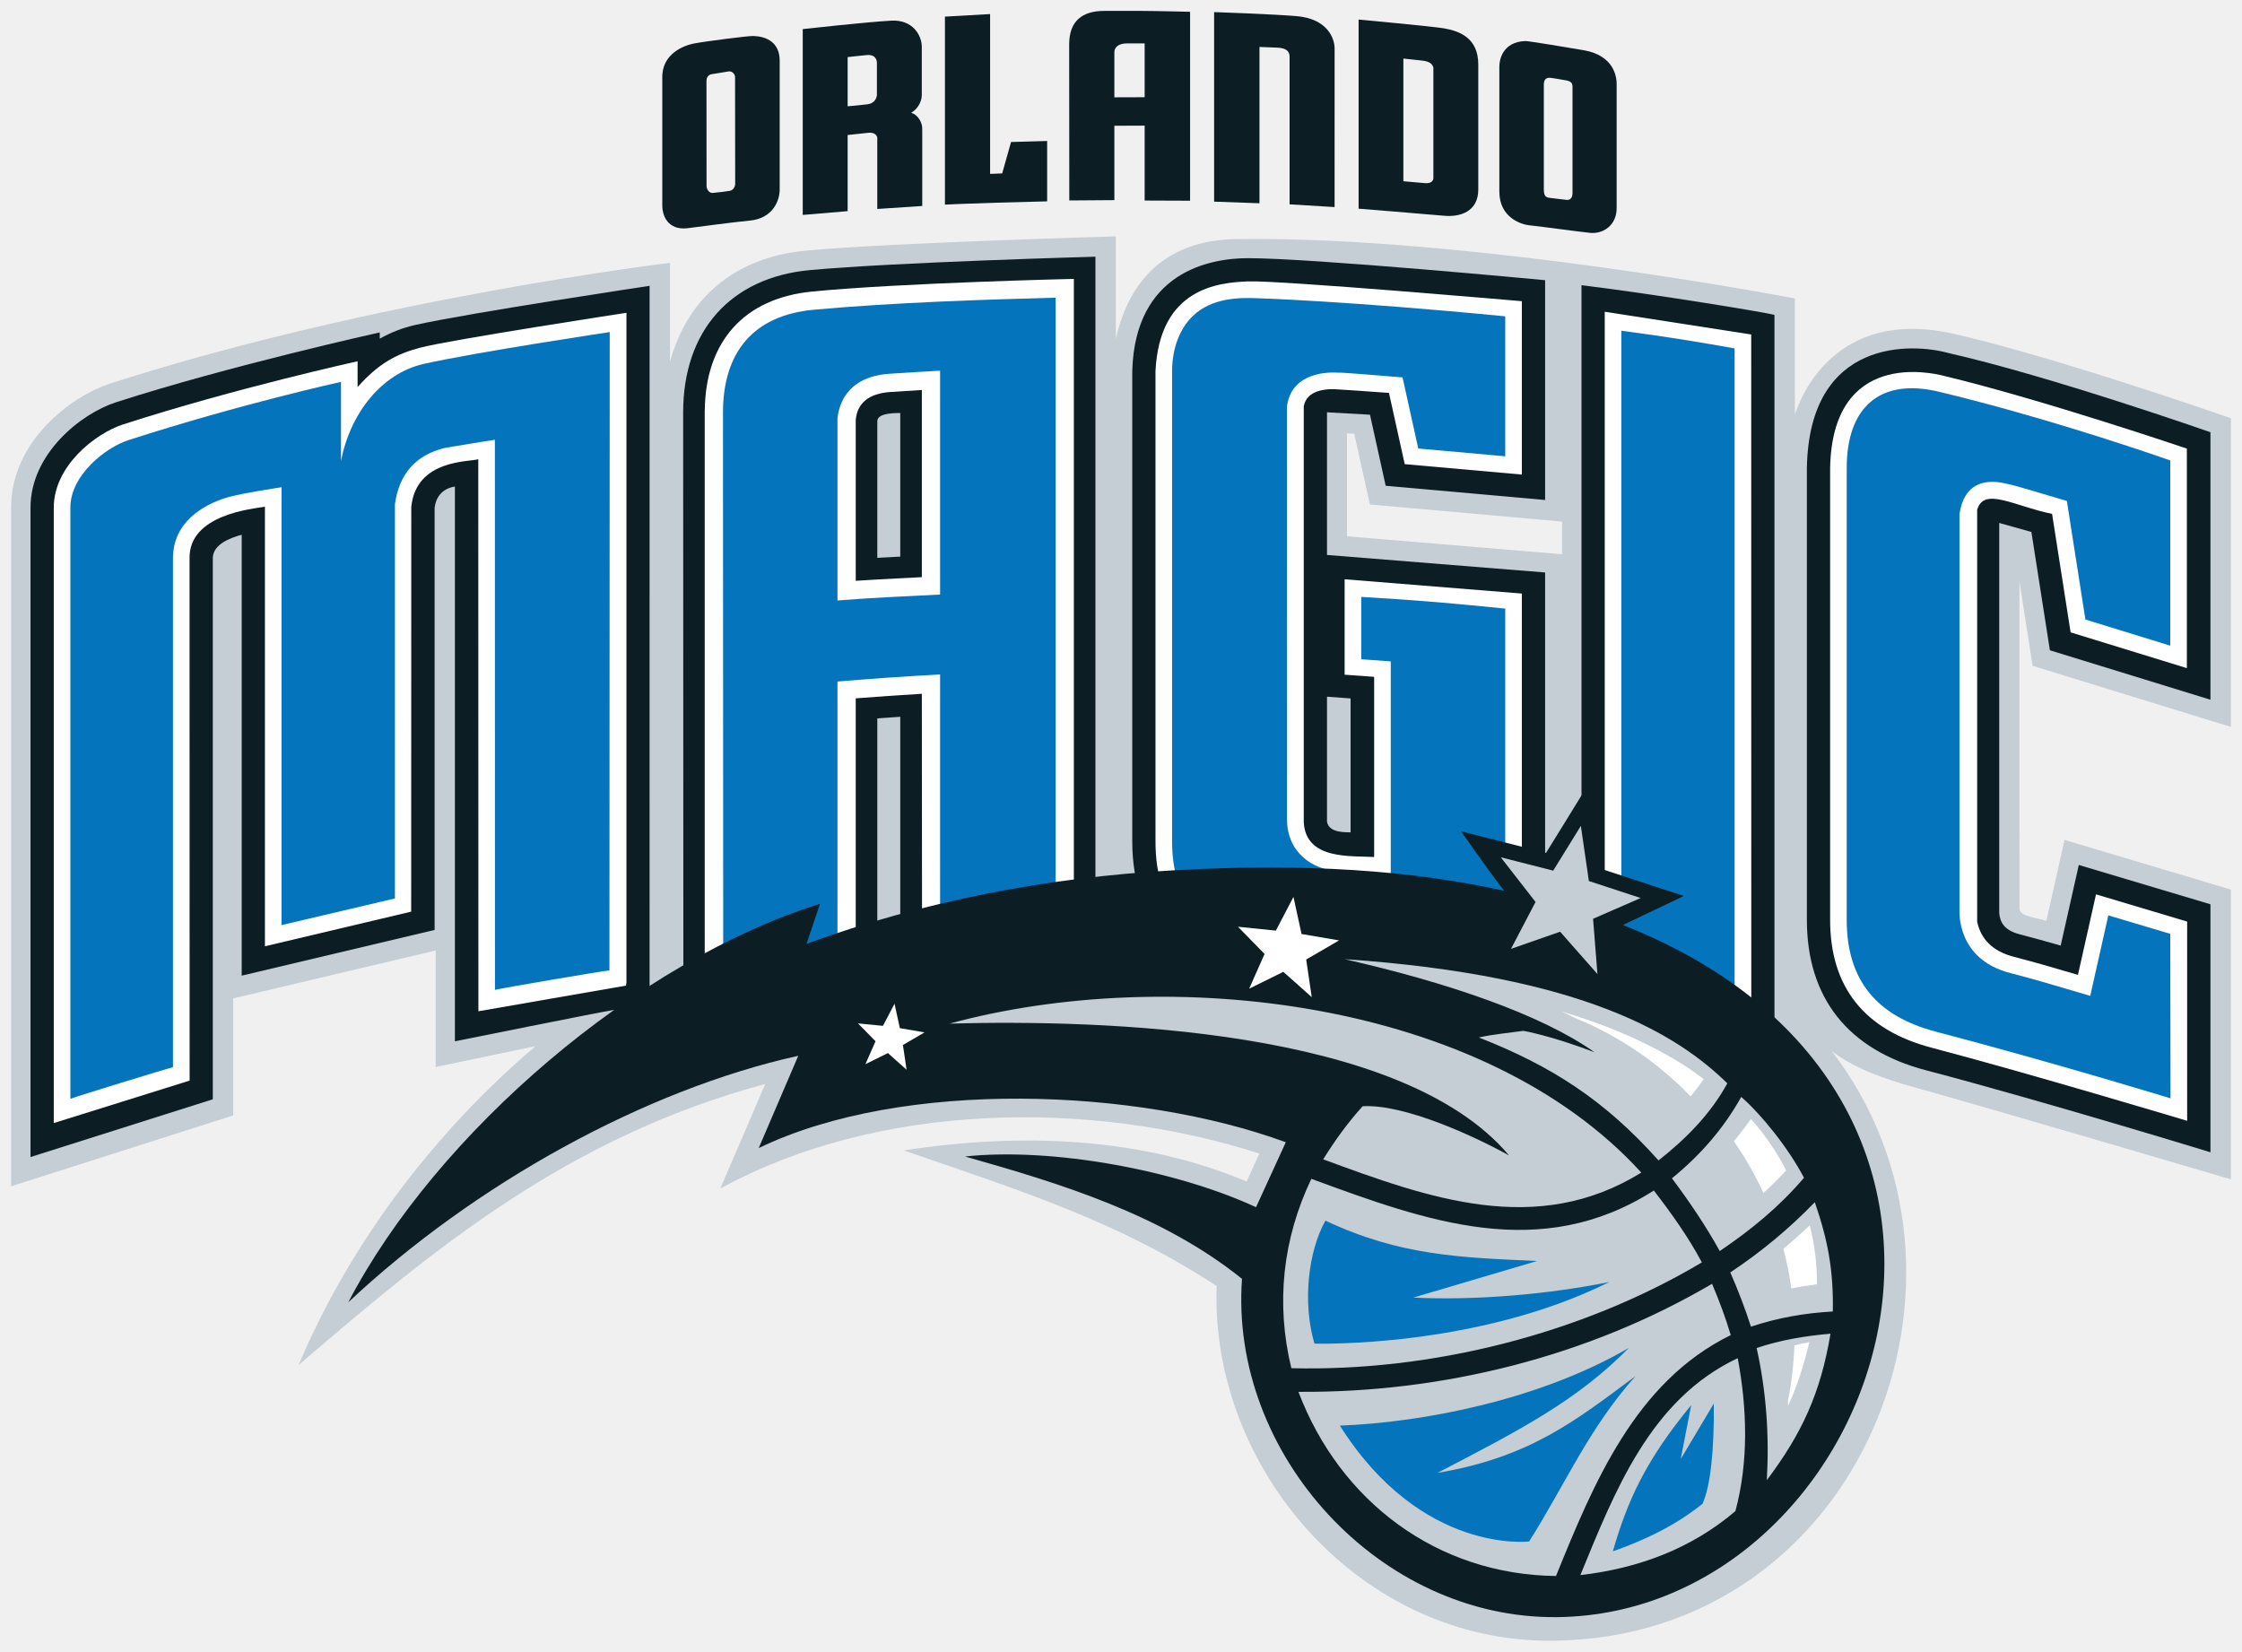
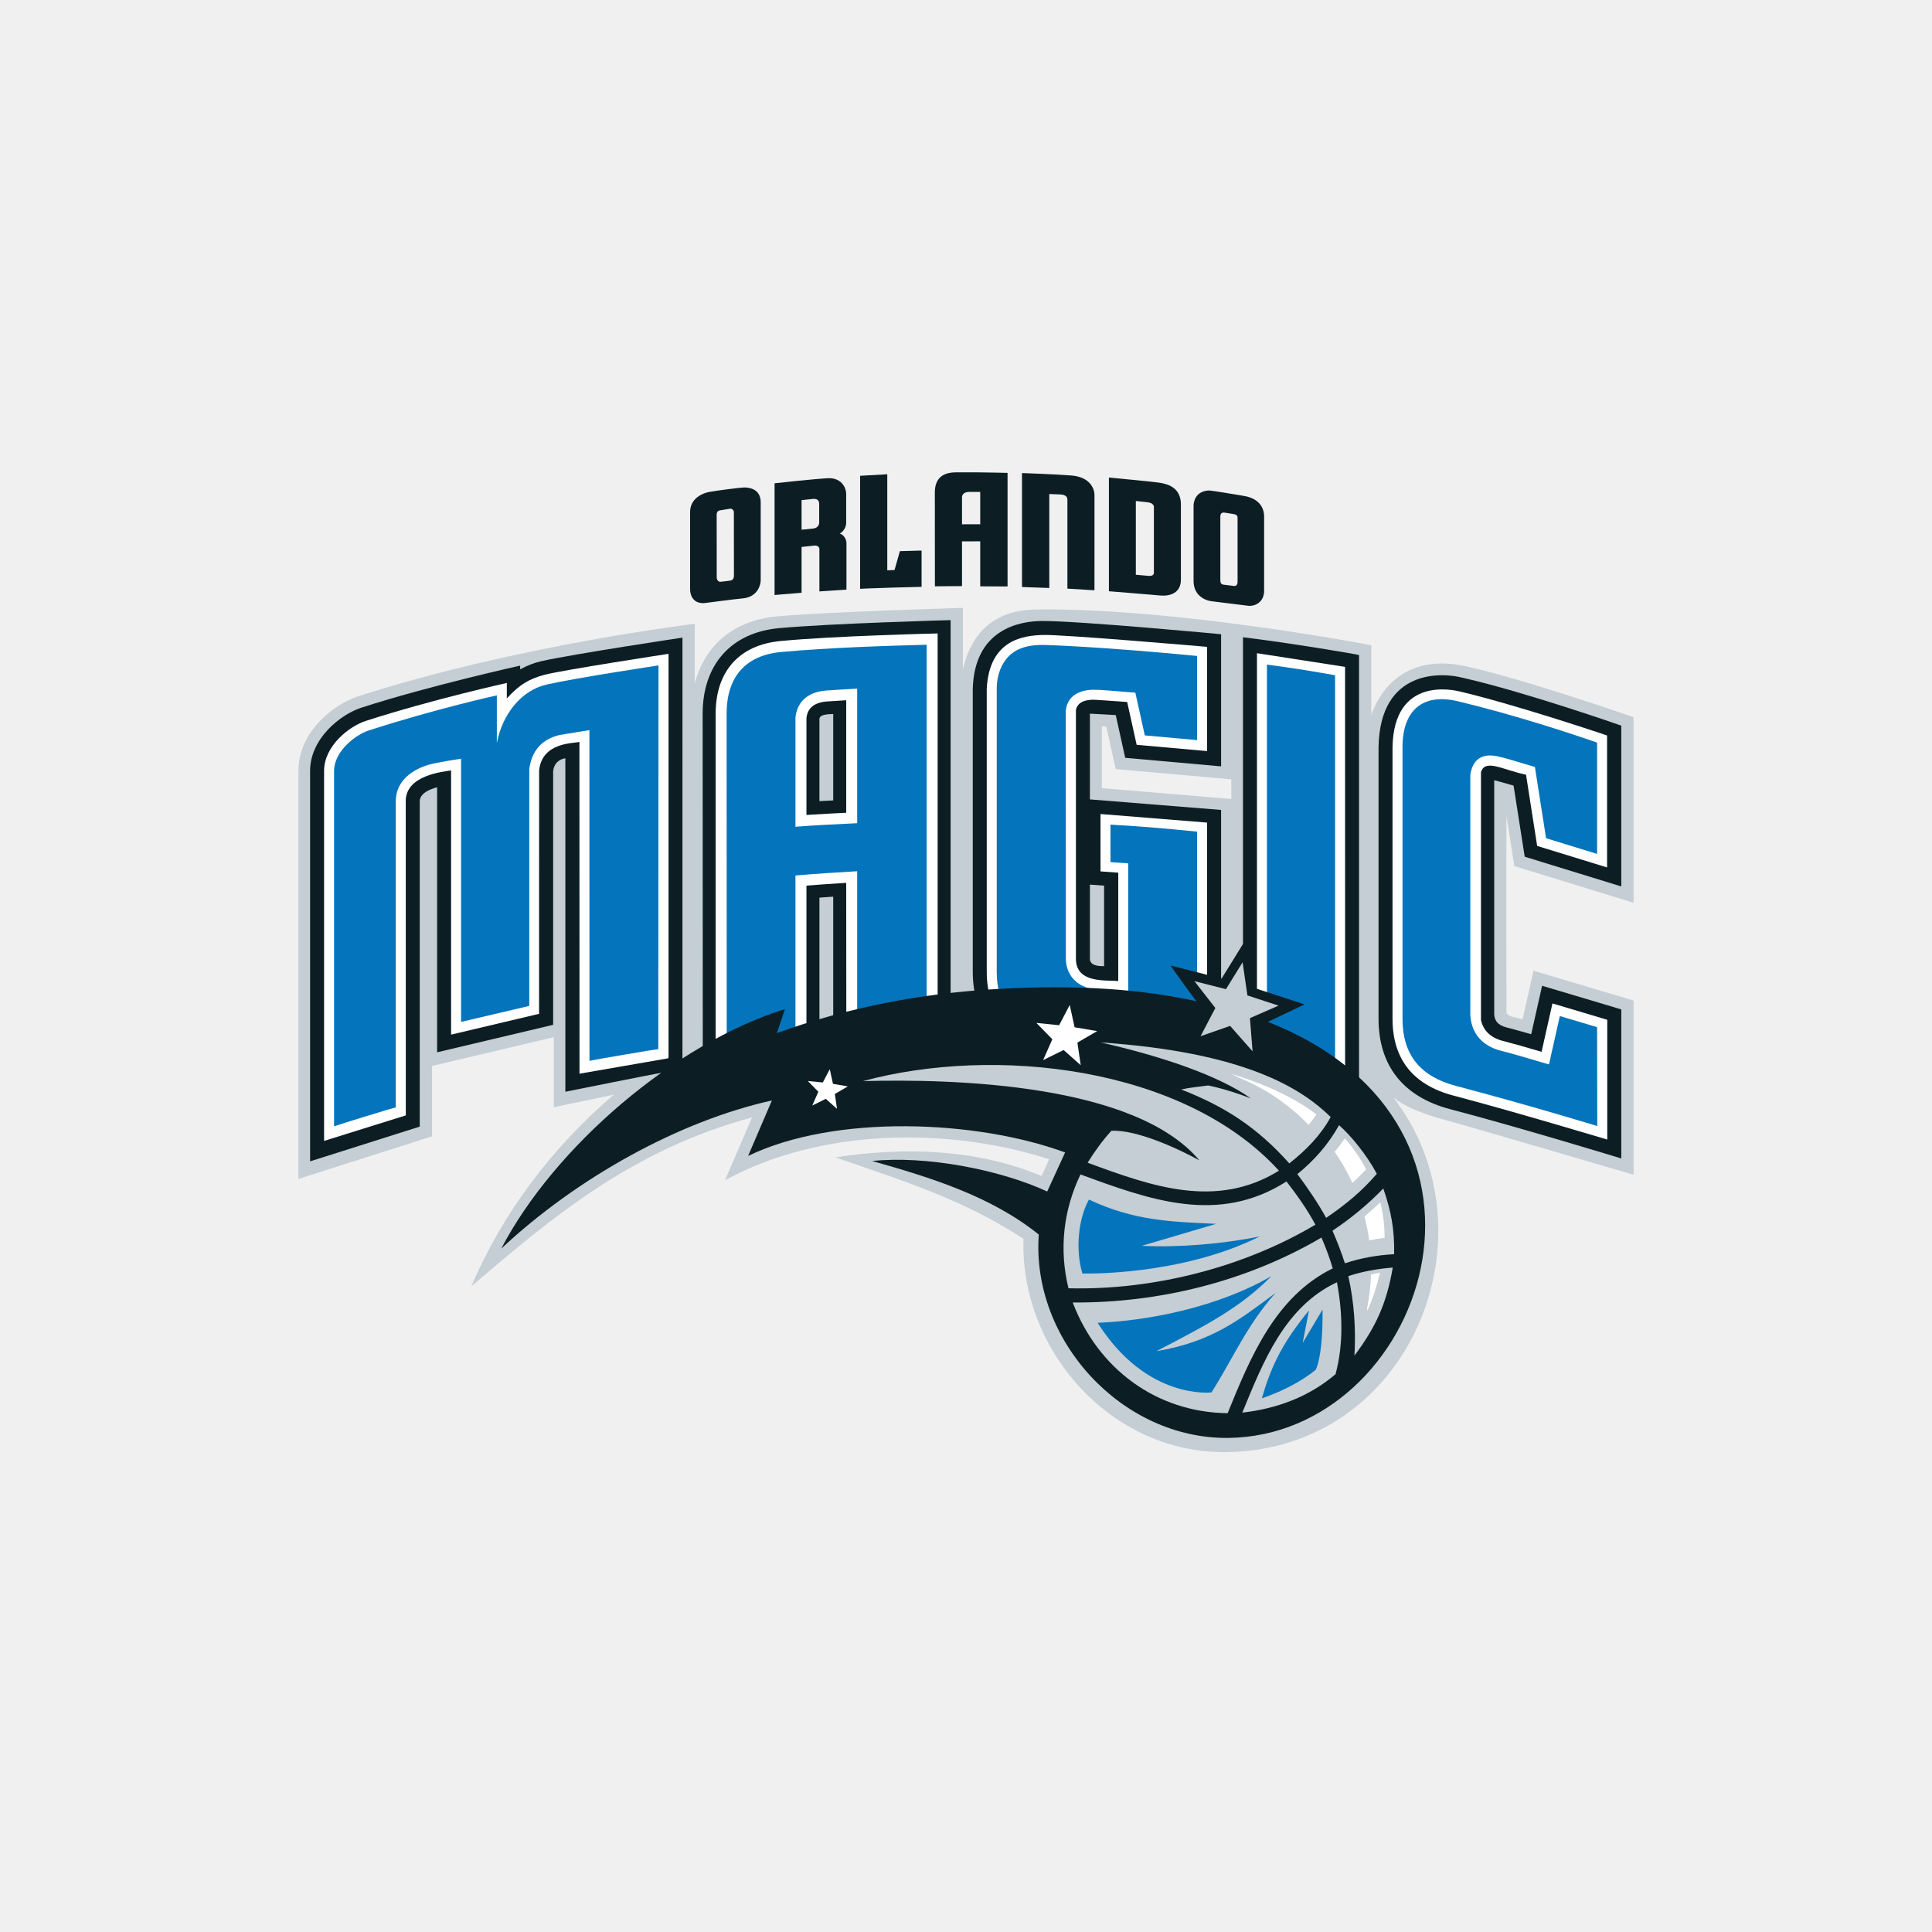
- <svg xmlns="http://www.w3.org/2000/svg" version="1.1" width="715.748" height="527.244" id="svg7669">
-   <defs id="defs7671" />
-   <g transform="translate(5.759278,-176.6881)" id="layer1">
-     <g transform="translate(134.9718,67.948)" id="g7802">
-       <g transform="matrix(7.845945,0,0,-7.845945,289.2706,247.052)" id="g5403">
-         <path d="m 0,0 0.298,-0.02 0.636,-2.877 7.82,-0.696 0,-1.329 L 0,-4.191 0,0 z m 35.968,-11.947 0,12.559 -0.018,0.006 C 35.858,0.649 28.791,3.122 24.673,4.049 19.829,5.139 18.431,1.411 18.226,0.748 l 0,4.737 c 0,0 -13.273,2.559 -22.754,2.415 C -6.164,7.875 -8.623,7.284 -9.403,3.846 l 0,4.165 c 0,0 -9.115,-0.26 -12.5,-0.57 -0.84,-0.078 -4.484,-0.394 -5.642,-4.525 l 0.002,4.018 c 0,0 -12.014,-1.44 -22.772,-4.908 -1.562,-0.504 -4.039,-2.323 -4.039,-5.056 l 0,-27.609 9.038,2.884 0,4.762 8.239,1.95 10e-4,-4.742 c 0,0 2.1,0.442 4.058,0.848 -4.161,-3.55 -7.546,-8.031 -9.639,-12.976 5.468,4.697 10.907,9.255 18.991,11.441 l -1.832,-4.258 c 6.431,3.521 15.066,3.634 21.936,1.424 l -0.519,-1.138 c -4.245,1.792 -9.095,2.011 -13.954,1.266 4.751,-1.636 8.75,-2.898 12.734,-5.521 -0.265,-7.411 5.817,-14.494 13.656,-14.428 12.605,0.096 18.408,14.869 11.368,23.993 0.721,-0.555 1.6,-0.948 2.931,-1.352 4.448,-1.248 13.314,-3.87 13.314,-3.87 l 0,11.79 -6.769,2.021 -0.74,-3.293 c -0.444,0.145 -1.082,0.172 -1.093,0.497 -0.006,0.162 -0.002,8.884 -0.003,13.312 l 0.537,-3.433 8.068,-2.485 z" id="path5405" style="fill:#c4ced4;fill-opacity:1;fill-rule:nonzero;stroke:none" />
-       </g>
-       <g transform="matrix(7.845945,0,0,-7.845945,507.781,278.5588)" id="g5407" style="fill:#0c1e24;fill-opacity:1">
-         <path d="m 0,0 0.753,-4.814 6.518,-2.007 0,10e-4 0.015,-0.004 0,10.882 c 0,0 -6.492,2.277 -10.672,3.225 C -4.818,7.68 -9.04,7.928 -9.135,2.606 l 0,-18.391 c 0,-3.169 1.673,-5.283 4.838,-6.115 4.816,-1.265 11.583,-3.338 11.583,-3.338 l 0,10.09 -5.357,1.599 -0.737,-3.28 c -0.593,0.171 -1.074,0.304 -1.675,0.461 -0.659,0.172 -0.799,0.525 -0.826,0.876 l 0,15.859 C -1.22,0.343 -0.186,0.055 0,0" id="path5409" style="fill:#0c1e24;fill-opacity:1;fill-rule:nonzero;stroke:none" />
-       </g>
-       <g transform="matrix(7.845945,0,0,-7.845945,364.1547,199.7887)" id="g5411" style="fill:#0c1e24;fill-opacity:1">
-         <path d="m 0,0 0,-29.304 1.465,-0.127 c 0.44,-0.054 3.961,-0.636 4.386,-0.725 l 2.001,-0.507 0,29.451 C 7.867,-1.167 2.956,-0.356 0,0" id="path5413" style="fill:#0c1e24;fill-opacity:1;fill-rule:nonzero;stroke:none" />
-       </g>
-       <g transform="matrix(7.845945,0,0,-7.845945,290.4404,331.6997)" id="g5415" style="fill:#0c1e24;fill-opacity:1">
-         <path d="m 0,0 0,-5.448 c -0.151,0.01 -0.878,-0.049 -0.96,0.433 l 0,5.086 L 0,0 z m 0.789,11.544 0.639,-2.892 6.487,-0.578 0,8.943 c 0,0 -9.447,0.896 -12.09,0.896 -1.581,0 -4.598,-0.578 -4.709,-4.594 l 0,-19.14 c 0,-3.311 1.915,-5.289 5.253,-5.428 0,0 6.941,-0.338 9.609,-0.73 l 1.937,-0.365 0,17.465 0,0.004 -8.875,0.713 0,5.804 1.749,-0.098 z" id="path5417" style="fill:#0c1e24;fill-opacity:1;fill-rule:nonzero;stroke:none" />
-       </g>
-       <g transform="matrix(7.845945,0,0,-7.845945,139.3448,286.8215)" id="g5419" style="fill:#0c1e24;fill-opacity:1">
-         <path d="m 0,0 0,5.571 c 0.017,0.35 0.822,0.316 0.934,0.323 l 0,-5.844 C 0.625,0.034 0.313,0.018 0,0 M -2.741,11.708 C -5.972,11.408 -7.9,9.241 -7.9,5.911 l 0.009,-24.024 1.901,0.358 c 0.427,0.061 3.98,0.416 4.425,0.442 L 0,-17.273 0,-6.531 c 0.309,0.023 0.62,0.045 0.934,0.065 l 0,-10.78 1.791,0.206 c 0.385,0.03 3.872,0.161 4.46,0.161 l 1.69,-0.093 0,29.225 c 0,0 -8.101,-0.222 -11.616,-0.545" id="path5421" style="fill:#0c1e24;fill-opacity:1;fill-rule:nonzero;stroke:none" />
-       </g>
-       <g transform="matrix(7.845945,0,0,-7.845945,66.65055,199.9826)" id="g5423" style="fill:#0c1e24;fill-opacity:1">
-         <path d="m 0,0 c 0,0 -7.36,-1.104 -9.546,-1.595 -0.504,-0.114 -0.984,-0.302 -1.433,-0.555 l -0.002,0.254 c 0,0 -6.122,-1.354 -10.731,-2.842 -1.444,-0.467 -3.478,-2.105 -3.478,-4.285 l 0,-26.424 7.417,2.35 0,22.008 c 0,0.402 0.352,0.713 1.046,0.925 0.034,0.01 0.078,0.021 0.13,0.033 l 0,-17.936 7.849,1.86 0,17.169 c 0.091,0.786 0.764,0.862 0.826,0.87 l 0,-22.569 c 0,0 6.099,1.227 6.446,1.271 l 1.475,0.129 L 0,0 z" id="path5425" style="fill:#0c1e24;fill-opacity:1;fill-rule:nonzero;stroke:none" />
-       </g>
-       <g transform="matrix(7.845945,0,0,-7.845945,528.4142,394.2419)" id="g5427">
-         <path d="m 0,0 -0.736,-3.276 c -1.183,0.35 -1.763,0.515 -2.615,0.737 -0.831,0.217 -1.329,0.695 -1.485,1.424 l 0,16.762 c 0.276,0.948 1.509,0.146 3.048,-0.167 l 0.754,-4.82 4.73,-1.456 0,8.931 c 0,0 -5.878,2 -9.932,2.972 -0.443,0.107 -4.488,1.059 -4.583,-3.756 l 0,-18.392 c 0,-2.73 1.39,-4.48 4.133,-5.2 3.962,-1.041 10.394,-2.973 10.394,-2.973 l 0,8.106 L 0,0 z" id="path5429" style="fill:#ffffff;fill-opacity:1;fill-rule:nonzero;stroke:none" />
-       </g>
-       <g transform="matrix(7.845945,0,0,-7.845945,418.3379,215.5176)" id="g5431">
-         <path d="m 0,0 -5.96,0.925 0,-27.357 c 0,0 4.818,-0.727 5.122,-0.799 L 0.003,-27.444 0,0 z" id="path5433" style="fill:#ffffff;fill-opacity:1;fill-rule:nonzero;stroke:none" />
-       </g>
-       <g transform="matrix(7.845945,0,0,-7.845945,284.92,232.9613)" id="g5435">
-         <path d="m 0,0 c 0.054,0 1.677,-0.106 2.265,-0.154 l 0.641,-2.898 4.766,-0.424 0,7.054 c 0,0 -9.872,0.857 -11.144,0.805 C -4.654,4.335 -7.067,4.132 -7.235,0.734 l 0,-19.14 c 0,-2.815 1.503,-4.365 4.347,-4.483 0,0 6.555,-0.325 9.433,-0.698 l 1.127,-0.203 0,15.47 0,0.003 -7.211,0.581 0,-3.883 c 0,0 0.965,-0.07 1.201,-0.087 l 0,-7.331 c -0.9,0.061 -2.79,-0.145 -2.864,1.424 l 0,16.922 C -1.137,-0.381 -0.896,0 0,0" id="path5437" style="fill:#ffffff;fill-opacity:1;fill-rule:nonzero;stroke:none" />
-       </g>
-       <g transform="matrix(7.845945,0,0,-7.845945,153.5648,292.9878)" id="g5439">
-         <path d="m 0,0 c -0.031,-0.001 -1.819,-0.089 -2.69,-0.148 l 0,6.55 c 0.066,0.687 0.537,1.067 1.393,1.131 0,0 0.871,0.056 1.297,0.082 L 0,0 z M -4.473,11.62 C -7.222,11.35 -8.81,9.595 -8.833,6.762 l -0.002,0 0,-23.031 0.006,10e-4 0,-10e-4 0.099,0.019 0.933,0.166 c 0.788,0.095 4.079,0.423 4.382,0.435 l 0.725,0.018 0,10.7 c 0.872,0.069 1.772,0.132 2.69,0.186 l 0.008,-10.716 0.817,0.08 c 0.281,0.028 3.907,0.166 4.547,0.166 l 0.813,-0.043 0,27.394 c 0,0 -7.058,-0.163 -10.658,-0.516" id="path5441" style="fill:#ffffff;fill-opacity:1;fill-rule:nonzero;stroke:none" />
-       </g>
-       <g transform="matrix(7.845945,0,0,-7.845945,59.26048,208.5962)" id="g5443">
-         <path d="m 0,0 -0.004,-0.001 0,0.001 c 0,0 -7.165,-1.096 -8.392,-1.42 -0.974,-0.257 -1.69,-0.643 -2.544,-1.601 l 0,1.049 c 0,0 -4.973,-1.093 -9.539,-2.568 -1.139,-0.368 -2.823,-1.698 -2.823,-3.385 l 0,-25.042 5.528,1.728 -0.003,21.248 c -0.03,1.786 2.557,2.014 3.067,2.101 l 0,-17.884 5.951,1.409 c 0,0 0.004,15.563 0.004,16.471 0.202,1.952 2.38,1.817 2.726,1.938 l 0.005,-22.462 2.912,0.506 0.002,10e-4 3.096,0.537 0,0.086 L 0,-27.285 0,0 z" id="path5445" style="fill:#ffffff;fill-opacity:1;fill-rule:nonzero;stroke:none" />
-       </g>
-       <g transform="matrix(7.845945,0,0,-7.845945,552.1121,406.845)" id="g5447">
-         <path d="m 0,0 -2.52,0.752 -0.736,-3.275 c -1.637,0.486 -2.273,0.673 -3.286,0.937 -0.965,0.251 -1.944,0.934 -2.035,2.395 l 0,16.269 c 0.191,1.257 1.025,1.482 2.03,1.208 0.009,0.018 1.075,-0.294 2.34,-0.674 L -3.452,12.788 0,11.725 0,19.261 c -1.911,0.666 -5.657,1.894 -9.414,2.796 -2.406,0.577 -3.75,-0.642 -3.75,-3.1 l 0,-18.391 c 0,-2.464 1.228,-3.917 3.629,-4.547 4.904,-1.289 9.546,-2.712 9.546,-2.712 L 0,0 z" id="path5449" style="fill:#0474bc;fill-opacity:1;fill-rule:nonzero;stroke:none" />
-       </g>
-       <g transform="matrix(7.845945,0,0,-7.845945,376.8729,418.044)" id="g5451">
-         <path d="m 0,0 c 0.286,-0.025 4.33,-0.692 4.609,-0.762 l 0,26.009 C 3.225,25.493 1.993,25.702 0,25.967 L 0,0 z" id="path5453" style="fill:#0474bc;fill-opacity:1;fill-rule:nonzero;stroke:none" />
-       </g>
-       <g transform="matrix(7.845945,0,0,-7.845945,293.8377,319.1964)" id="g5455">
-         <path d="m 0,0 c 0.238,-0.018 1.201,-0.086 1.201,-0.086 l 0,-8.688 c -0.712,0.055 -1.425,0.103 -2.132,0.149 -1.041,0.067 -2.09,0.74 -2.09,2.134 0,0.045 -0.003,16.758 -0.003,16.758 0.146,1.252 1.356,1.441 2.093,1.393 0,0.019 1.215,-0.074 2.612,-0.192 L 2.32,8.575 5.859,8.258 l 0,5.696 -0.019,0 0,10e-4 c -6.43,0.625 -10.024,0.733 -10.024,0.733 -0.754,0.034 -1.888,0.032 -2.668,-0.721 -0.495,-0.472 -0.844,-1.262 -0.844,-2.242 l 0,-19.14 c 0,-2.462 1.246,-3.706 3.7,-3.808 0.005,0.079 8.616,-0.527 9.855,-0.756 l 0,14.038 0,0.003 C 3.799,2.264 2.619,2.384 0,2.538 L 0,0 z" id="path5457" style="fill:#0474bc;fill-opacity:1;fill-rule:nonzero;stroke:none" />
-       </g>
-       <g transform="matrix(7.845945,0,0,-7.845945,126.6258,242.5051)" id="g5459" style="fill:#0474bc;fill-opacity:1">
-         <path d="m 0,0 c 0.041,0.504 0.328,1.71 2.088,1.84 0.696,0.045 1.391,0.09 2.088,0.127 l 0,-9.108 C 2.787,-7.212 1.391,-7.27 0,-7.382 L 0,0 z m -4.658,0.264 c 0,0 0.009,-21.762 0.009,-22.071 0.285,0.054 4.362,0.459 4.649,0.466 l 0,10.66 c 1.391,0.119 2.787,0.213 4.176,0.288 l 0,-10.683 c 0.29,0.033 4.413,0.185 4.699,0.169 l 0,25.845 C 6.109,4.863 2.305,4.746 -0.97,4.446 -3.421,4.218 -4.658,2.72 -4.658,0.264" id="path5461" style="fill:#0474bc;fill-opacity:1;fill-rule:nonzero;stroke:none" />
-       </g>
-       <g transform="matrix(7.845945,0,0,-7.845945,-5.456073,224.9083)" id="g5463">
-         <path d="m 0,0 c -1.707,-0.384 -2.993,-2.006 -3.367,-3.955 l 0,3.223 c 0,0 -4.068,-0.89 -8.656,-2.372 -0.916,-0.296 -2.355,-1.419 -2.355,-2.742 l 0,-24.055 c 0.27,0.105 3.896,1.222 4.174,1.284 l 0,20.705 c 0,1.447 1.188,2.169 2.2,2.477 0.558,0.166 2.218,0.417 2.218,0.417 l 0,-17.815 4.614,1.084 0,16.039 c 0.165,1.209 0.828,2.006 2.048,2.296 1.168,0.198 2.019,0.327 2.019,0.327 l 0.004,-22.381 c 0.28,0.072 4.371,0.768 4.657,0.793 0,5.162 0.012,25.97 0.012,25.97 C 7.568,1.295 2.154,0.484 0,0" id="path5465" style="fill:#0474bc;fill-opacity:1;fill-rule:nonzero;stroke:none" />
-       </g>
-       <g transform="matrix(7.845945,0,0,-7.845945,377.3766,404.028)" id="g5467">
-         <path d="m 0,0 c 17.964,-7.096 10.498,-28.007 -2.668,-28.16 -7.21,-0.086 -13.348,6.613 -12.831,13.764 -3.241,2.606 -7.329,3.864 -11.27,4.978 3.567,0.377 8.584,-0.556 11.841,-2.064 l 1.211,2.643 c -6.026,2.213 -15.582,2.595 -21.446,-0.236 l 1.609,3.754 c -6.223,-1.375 -13.176,-5.212 -18.309,-10.028 3.598,6.9 11.751,13.89 19.194,16.213 l -0.547,-1.627 c 4.792,1.744 9.79,2.695 14.872,2.985 5.4,0.31 9.768,10e-4 13.509,-0.828 -0.671,0.869 -1.752,2.42 -1.752,2.42 0,0 2.901,-0.738 3.458,-0.88 0.298,0.483 0.885,1.43 0.885,1.43 l 0.904,1.47 c 0,0 0.442,-3.04 0.517,-3.569 C -0.317,2.101 2.479,1.181 2.479,1.181 L 0,0 z" id="path5469" style="fill:#0c1e24;fill-opacity:1;fill-rule:nonzero;stroke:none" />
-       </g>
-       <g transform="matrix(7.845945,0,0,-7.845945,393.0262,484.8915)" id="g5471" style="fill:#c4ced4;fill-opacity:1">
-         <path d="M 0,0 C 0.679,-0.903 1.401,-1.965 1.945,-2.96 3.24,-2.082 4.359,-1.165 5.373,0.021 4.735,1.246 3.61,2.628 2.82,3.312 2.091,2.009 1.151,0.939 0,0 m 2.375,-3.829 c 0.317,-0.722 0.597,-1.455 0.84,-2.206 1.109,0.365 2.175,0.551 3.331,0.617 0.03,1.667 -0.195,2.889 -0.733,4.446 C 4.756,-2.063 3.639,-2.986 2.375,-3.829 m 1.071,-3.075 c 0.398,-1.782 0.517,-3.57 0.415,-5.377 1.429,1.902 2.183,3.529 2.591,5.959 C 5.429,-6.41 4.412,-6.579 3.446,-6.904 M 2.677,-7.317 c -3.558,-1.676 -5.002,-5.415 -6.403,-8.827 2.342,0.271 4.499,1.063 6.308,2.603 0.545,2.021 0.477,4.18 0.095,6.224 m -0.284,0.938 c -0.211,0.714 -0.472,1.405 -0.761,2.087 -5.056,-2.969 -10.98,-4.439 -16.83,-4.395 1.698,-4.473 5.655,-7.441 10.481,-7.493 1.533,3.777 3.227,7.898 7.11,9.801 m -1.175,2.958 c -0.552,1.036 -1.241,1.999 -1.955,2.925 -4.619,-2.951 -9.253,-1.245 -13.935,0.475 -1.167,-2.442 -1.453,-5.071 -0.814,-7.704 5.687,-0.145 11.808,1.388 16.704,4.304 m -2.464,3.654 c -6.442,7.075 -19.259,8.476 -28.148,6.062 6.169,0.166 18.398,-0.166 22.766,-5.364 -1.409,0.783 -4.263,2.1 -5.956,2.002 -0.603,-0.664 -1.133,-1.399 -1.606,-2.16 4.292,-1.583 8.686,-3.175 12.944,-0.54 m 0.7,0.495 C 0.58,1.613 1.572,2.619 2.254,3.864 0.248,5.829 -3.577,8.252 -13.315,8.916 -9.186,7.98 -5.332,6.678 -3.151,5.13 -4.933,5.811 -6.042,6 -6.042,6 -6.567,5.927 -7.307,5.857 -7.857,5.73 -4.889,4.568 -2.727,3.169 -0.546,0.728" id="path5473" style="fill:#c4ced4;fill-opacity:1;fill-rule:evenodd;stroke:none" />
-       </g>
-       <g transform="matrix(7.845945,0,0,-7.845945,341.6439,411.6493)" id="g5475" style="fill:#c4ced4;fill-opacity:1">
-         <path d="M 0,0 1.999,0.699 3.518,-1.024 3.34,1.225 5.276,2.069 3.169,2.761 2.843,5.005 1.718,3.183 -0.416,3.727 0.999,1.909 0,0 z" id="path5477" style="fill:#c4ced4;fill-opacity:1;fill-rule:nonzero;stroke:none" />
-       </g>
-       <g transform="matrix(7.845945,0,0,-7.845945,282.3968,498.4072)" id="g5479" style="fill:#0474bc;fill-opacity:1">
-         <path d="M 0,0 C 3.062,-1.436 5.487,-1.496 8.609,-1.642 L 3.575,-3.131 c 2.53,-0.121 5.502,0.132 7.981,0.637 C 6.13,-5.202 -0.445,-5.003 -0.445,-5.003 -0.936,-3.338 -0.705,-1.263 0,0 m 0.589,-8.339 c 3.355,0.127 8.106,1.035 11.76,3.163 -2.11,-2.137 -4.361,-3.306 -7.788,-5.086 3.753,0.634 5.6,2.111 8.059,3.939 -1.911,-2.139 -2.853,-4.394 -4.329,-6.728 0,0 -4.377,-0.548 -7.702,4.712 m 11.107,-5.114 c 2.114,0.734 3.201,1.578 3.648,1.934 0.328,0.71 0.48,2.233 0.459,4.075 l -1.345,-2.255 0.426,2.194 c -1.885,-2.287 -2.601,-3.922 -3.188,-5.948" id="path5481" style="fill:#0474bc;fill-opacity:1;fill-rule:evenodd;stroke:none" />
-       </g>
-       <g transform="matrix(7.845945,0,0,-7.845945,258.0625,424.3509)" id="g5483">
-         <path d="M 0,0 1.389,0.685 2.546,-0.344 2.32,1.186 3.658,1.964 2.131,2.224 1.802,3.734 1.086,2.362 -0.456,2.519 0.626,1.413 0,0 z" id="path5485" style="fill:#ffffff;fill-opacity:1;fill-rule:nonzero;stroke:none" />
-       </g>
-       <g transform="matrix(7.845945,0,0,-7.845945,135.5529,448.4518)" id="g5487">
-         <path d="M 0,0 0.914,0.452 1.674,-0.226 1.526,0.78 2.404,1.293 1.4,1.466 1.184,2.458 0.712,1.559 -0.302,1.659 0.411,0.932 0,0 z" id="path5489" style="fill:#ffffff;fill-opacity:1;fill-rule:nonzero;stroke:none" />
-       </g>
-       <g transform="matrix(7.845945,0,0,-7.845945,362.001,433.6757)" id="g5491" style="fill:#ffffff;fill-opacity:1">
-         <path d="M 0,0 C -0.174,0.09 -0.349,0.177 -0.532,0.259 2.286,-0.577 4.185,-1.665 5.248,-2.492 5.084,-2.734 4.901,-2.967 4.714,-3.194 3.411,-1.842 1.818,-0.741 0,0 m 8.681,-15.78 -0.01,0.184 c 0.153,0.758 0.239,1.519 0.265,2.27 0.199,0.053 0.403,0.094 0.608,0.133 -0.218,-0.934 -0.491,-1.781 -0.863,-2.587 m 1.177,4.943 c -0.367,-0.048 -0.708,-0.101 -1.045,-0.174 -0.075,0.545 -0.184,1.085 -0.323,1.615 0.366,0.307 0.716,0.619 1.071,0.954 0.203,-0.785 0.289,-1.52 0.297,-2.395 M 8.601,-6.209 C 8.288,-6.546 7.986,-6.844 7.678,-7.123 c -0.342,0.735 -0.741,1.439 -1.203,2.104 0.241,0.291 0.474,0.591 0.692,0.905 0.589,-0.652 1.1,-1.414 1.434,-2.095" id="path5493" style="fill:#ffffff;fill-opacity:1;fill-rule:evenodd;stroke:none" />
-       </g>
-       <g transform="matrix(7.845945,0,0,-7.845945,361.2854,170.3783)" id="g5495" style="fill:#0c1e24;fill-opacity:1">
-         <path d="m 0,0 c 0,-0.201 -0.103,-0.295 -0.243,-0.276 -0.115,0.016 -0.453,0.051 -0.679,0.081 -0.153,0.02 -0.245,0.061 -0.245,0.345 l 0,4.263 c 0,0.225 0.113,0.293 0.27,0.276 C -0.74,4.673 -0.471,4.618 -0.312,4.595 -0.154,4.572 0,4.537 0,4.337 L 0,0 z M 0.471,5.81 C -0.022,5.897 -1.798,6.19 -1.911,6.186 -2.863,6.157 -2.978,5.394 -2.977,5.149 l 0,-5.088 c 0,-1.083 0.927,-1.34 1.206,-1.37 0.551,-0.059 2,-0.259 2.487,-0.309 0.515,-0.054 1.08,0.294 1.08,1.005 l 0,5.056 C 1.797,4.688 1.718,5.588 0.471,5.81" id="path5497" style="fill:#0c1e24;fill-opacity:1;fill-rule:nonzero;stroke:none" />
-       </g>
-       <g transform="matrix(7.845945,0,0,-7.845945,273.1684,113.8869)" id="g5499" style="fill:#0c1e24;fill-opacity:1">
-         <path d="m 0,0 c -0.982,0.083 -3.352,0.164 -3.352,0.164 l 0,-7.712 1.846,-0.066 0,6.36 c 0,0 0.366,-0.011 0.74,-0.029 0.373,-0.018 0.485,-0.172 0.485,-0.361 l 0,-6.014 1.831,-0.111 c 0,0 10e-4,5.994 10e-4,6.449 C 1.551,-0.895 1.252,-0.105 0,0" id="path5501" style="fill:#0c1e24;fill-opacity:1;fill-rule:nonzero;stroke:none" />
-       </g>
-       <g transform="matrix(7.845945,0,0,-7.845945,224.693,139.776)" id="g5503" style="fill:#0c1e24;fill-opacity:1">
-         <path d="m 0,0 -1.232,-0.004 0,1.848 c 0.004,0.147 0.12,0.346 0.515,0.346 L 0,2.19 0,0 z m -1.643,3.512 c -0.902,0 -1.428,-0.414 -1.428,-1.365 0,-0.456 0.005,-6.347 0.005,-6.347 l 1.834,0.013 0,3.026 1.232,0.005 0,-3.048 1.849,-0.007 0,7.687 c 0,0 -1.472,0.036 -1.957,0.036 l -1.535,0 z" id="path5505" style="fill:#0c1e24;fill-opacity:1;fill-rule:nonzero;stroke:none" />
-       </g>
-       <g transform="matrix(7.845945,0,0,-7.845945,193.5681,153.748)" id="g5507" style="fill:#0c1e24;fill-opacity:1">
-         <path d="m 0,0 -1.469,-0.041 -0.361,-1.278 -0.491,-0.019 0,6.502 -1.838,-0.104 0,-7.649 c 0,0 0.76,0.039 2.075,0.078 C -0.754,-2.473 0,-2.456 0,-2.456 L 0,0 z" id="path5509" style="fill:#0c1e24;fill-opacity:1;fill-rule:nonzero;stroke:none" />
-       </g>
-       <g transform="matrix(7.845945,0,0,-7.845945,136.2291,142.0218)" id="g5511">
-         <path d="m 0,0 c -0.371,-0.048 -0.81,-0.082 -0.81,-0.082 l 0,2 c 0.206,0.025 0.574,0.065 0.779,0.083 0.377,0.032 0.412,-0.225 0.412,-0.325 0,-0.086 -0.001,-1.263 0,-1.289 l 0,-0.007 C 0.381,0.38 0.371,0.048 0,0 m 2.226,-1.05 -0.002,0 c 0.026,0.256 -0.139,0.608 -0.45,0.705 0.202,0.104 0.431,0.39 0.433,0.717 l 0,1.962 C 2.207,2.818 1.826,3.447 0.975,3.402 0.001,3.351 -2.637,3.058 -2.637,3.058 l 0,-7.561 1.827,0.154 0,3.098 c 0.211,0.026 0.818,0.089 0.866,0.092 0.265,0.018 0.34,-0.142 0.34,-0.217 l 0,-2.884 1.83,0.121 0,0.003 0,3.086 z" id="path5513" style="fill:#0c1e24;fill-opacity:1;fill-rule:nonzero;stroke:none" />
-       </g>
-       <g transform="matrix(7.845945,0,0,-7.845945,92.22205,169.6646)" id="g5515" style="fill:#0c1e24;fill-opacity:1">
-         <path d="m 0,0 c -0.117,-0.02 -0.464,-0.066 -0.688,-0.085 -0.172,-0.014 -0.254,0.186 -0.254,0.276 0,0.048 -0.003,4.289 -0.003,4.289 0,0.082 0.04,0.234 0.202,0.265 0.167,0.03 0.519,0.081 0.692,0.113 0.159,0.029 0.269,-0.125 0.269,-0.224 0,-0.18 0.005,-4.227 0.005,-4.34 C 0.223,0.182 0.158,0.027 0,0 M 0.914,6.299 C 0.701,6.299 -0.967,6.088 -1.46,5.994 -1.837,5.921 -2.769,5.596 -2.743,4.589 l 0,-5.185 c 0,-0.438 0.244,-1.006 1.009,-0.926 0.232,0.025 1.917,0.256 2.538,0.31 0.941,0.082 1.25,0.808 1.23,1.326 l 0,5.176 C 2.035,6.299 1.081,6.299 0.914,6.299" id="path5517" style="fill:#0c1e24;fill-opacity:1;fill-rule:nonzero;stroke:none" />
-       </g>
-       <g transform="matrix(7.845945,0,0,-7.845945,316.8703,165.7624)" id="g5519" style="fill:#0c1e24;fill-opacity:1">
-         <path d="m 0,0 c -0.03,-0.15 -0.159,-0.2 -0.366,-0.182 l -0.855,0.076 0,4.991 c 0,0 0.454,-0.047 0.771,-0.083 C -0.151,4.768 -0.038,4.664 0,4.516 L 0,0 z M 0.436,6.114 C 0.005,6.19 -3.043,6.472 -3.043,6.472 l 0,-7.695 c 0,0 2.815,-0.226 3.474,-0.287 0.659,-0.062 1.396,0.167 1.396,1.068 l 0,5.087 c 0,1.097 -0.791,1.363 -1.391,1.469" id="path5521" style="fill:#0c1e24;fill-opacity:1;fill-rule:nonzero;stroke:none" />
+ <svg xmlns="http://www.w3.org/2000/svg" width="512px" height="512px" viewBox="0 0 512 512" version="1.1">
+   <defs />
+   <g id="NBA" stroke="none" stroke-width="1" fill="none" fill-rule="evenodd">
+     <g id="orlando-magic">
+       <g transform="translate(79, 125)">
+         <path d="M213.013,67.465 L214.18,67.544 L216.672,78.808 L247.307,81.533 L247.307,86.737 L213.013,83.875 L213.013,67.465 L213.013,67.465 Z M353.916,114.243 L353.916,65.069 L353.845,65.045 C353.485,64.924 325.8,55.241 309.668,51.611 C290.692,47.344 285.215,61.94 284.412,64.536 L284.412,45.989 C284.412,45.989 232.416,35.969 195.275,36.533 C188.866,36.631 179.233,38.945 176.177,52.406 L176.177,36.099 C176.177,36.099 140.47,37.117 127.209,38.33 C123.918,38.636 109.644,39.873 105.107,56.048 L105.115,40.315 C105.115,40.315 58.051,45.954 15.907,59.533 C9.788,61.506 0.084,68.628 0.084,79.329 L0.084,187.431 L35.49,176.138 L35.49,157.493 L67.766,149.858 L67.77,168.425 C67.77,168.425 75.997,166.694 83.667,165.104 C67.366,179.004 54.106,196.55 45.907,215.911 C67.327,197.521 88.634,179.674 120.303,171.115 L113.126,187.787 C138.319,174 172.146,173.558 199.059,182.211 L197.026,186.667 C180.397,179.651 161.397,178.793 142.362,181.71 C160.974,188.116 176.64,193.057 192.246,203.327 C191.208,232.345 215.034,260.077 245.743,259.819 C295.123,259.444 317.855,201.601 290.277,165.876 C293.101,168.049 296.545,169.588 301.759,171.17 C319.184,176.056 353.916,186.322 353.916,186.322 L353.916,140.159 L327.399,132.246 L324.499,145.14 C322.76,144.572 320.261,144.466 320.218,143.194 C320.194,142.559 320.21,108.409 320.206,91.071 L322.309,104.513 L353.916,114.243 L353.916,114.243 Z" id="Fill-1" fill="#C4CED4" />
+         <path d="M322.114,83.189 L325.064,102.037 L350.597,109.896 L350.597,109.892 L350.657,109.907 L350.657,67.3 C350.657,67.3 325.225,58.384 308.849,54.672 C303.24,53.118 286.701,52.147 286.329,72.985 L286.329,144.994 C286.329,157.401 292.882,165.679 305.281,168.937 C324.147,173.889 350.657,182.006 350.657,182.006 L350.657,142.499 L329.671,136.239 L326.783,149.081 C324.461,148.412 322.576,147.892 320.222,147.276 C317.64,146.603 317.092,145.221 316.986,143.846 L316.986,81.751 C317.335,81.845 321.386,82.973 322.114,83.189" id="Fill-2" fill="#0C1E24" />
+         <path d="M250.402,43.879 L250.402,158.617 L256.141,159.114 C257.865,159.326 271.658,161.604 273.323,161.953 L281.162,163.938 L281.162,48.624 C281.22,48.448 261.982,45.273 250.402,43.879" id="Fill-3" fill="#0C1E24" />
+         <path d="M213.597,109.708 L213.597,131.039 C213.006,131 210.158,131.231 209.837,129.344 L209.837,109.43 L213.597,109.708 L213.597,109.708 Z M216.688,64.508 L219.191,75.832 L244.604,78.094 L244.604,43.079 C244.604,43.079 207.595,39.57 197.242,39.57 C191.049,39.57 179.229,41.834 178.794,57.558 L178.794,132.5 C178.794,145.463 186.296,153.208 199.373,153.753 C199.373,153.753 226.564,155.076 237.015,156.611 L244.604,158.04 L244.604,89.641 L209.837,86.849 L209.837,64.124 L216.688,64.508 L216.688,64.508 Z" id="Fill-4" fill="#0C1E24" />
+         <path d="M138.156,87.312 L138.156,65.499 C138.222,64.128 141.376,64.262 141.815,64.234 L141.815,87.116 C140.604,87.178 139.382,87.241 138.156,87.312 M127.418,41.47 C114.761,42.644 107.208,51.129 107.208,64.168 L107.244,158.232 L114.691,156.83 C116.363,156.591 130.282,155.202 132.025,155.1 L138.156,154.943 L138.156,112.883 C139.366,112.794 140.584,112.707 141.815,112.629 L141.815,154.837 L148.831,154.031 C150.339,153.914 163.999,153.4 166.303,153.4 L172.923,153.765 L172.923,39.336 C172.923,39.336 141.188,40.205 127.418,41.47" id="Fill-5" fill="#0C1E24" />
+         <path d="M101.86,43.976 C101.86,43.976 73.028,48.298 64.464,50.221 C62.49,50.667 60.609,51.403 58.85,52.394 L58.843,51.4 C58.843,51.4 34.86,56.701 16.805,62.527 C11.148,64.355 3.18,70.769 3.18,79.305 L3.18,182.767 L32.235,173.565 L32.235,87.394 C32.235,85.82 33.614,84.602 36.333,83.772 C36.466,83.733 36.638,83.69 36.842,83.643 L36.842,153.87 L67.59,146.588 L67.59,79.363 C67.947,76.286 70.583,75.988 70.826,75.957 L70.826,164.324 C70.826,164.324 94.719,159.52 96.078,159.348 L101.856,158.843 L101.86,43.976" id="Fill-6" fill="#0C1E24" />
+         <path d="M332.416,140.919 L329.533,153.746 C324.899,152.375 322.626,151.73 319.289,150.86 C316.034,150.011 314.082,148.139 313.471,145.285 L313.471,79.654 C314.553,75.942 319.383,79.082 325.412,80.308 L328.365,99.18 L346.895,104.881 L346.895,69.913 C346.895,69.913 323.868,62.082 307.987,58.275 C306.251,57.857 290.406,54.129 290.033,72.982 L290.033,144.995 C290.033,155.684 295.479,162.536 306.224,165.355 C321.745,169.431 346.942,176.996 346.942,176.996 L346.942,145.257 L332.416,140.919" id="Fill-7" fill="#FFFFFF" />
+         <path d="M277.456,51.728 L254.108,48.106 L254.108,155.221 C254.108,155.221 272.982,158.068 274.173,158.35 L277.468,159.184 L277.456,51.728" id="Fill-8" fill="#FFFFFF" />
+         <path d="M210.841,60.433 C211.052,60.433 217.41,60.848 219.714,61.037 L222.225,72.383 L240.896,74.044 L240.896,46.424 C240.896,46.424 202.222,43.068 197.239,43.272 C192.609,43.46 183.156,44.255 182.498,57.559 L182.498,132.501 C182.498,143.523 188.386,149.592 199.527,150.054 C199.527,150.054 225.206,151.326 236.48,152.787 L240.896,153.582 L240.896,92.998 L212.647,90.723 L212.647,105.927 C212.647,105.927 216.427,106.201 217.352,106.268 L217.352,134.972 C213.826,134.733 206.422,135.539 206.132,129.396 L206.132,63.139 C206.386,61.925 207.331,60.433 210.841,60.433" id="Fill-9" fill="#FFFFFF" />
+         <path d="M145.256,90.389 C145.135,90.393 138.13,90.738 134.718,90.969 L134.718,65.322 C134.976,62.633 136.822,61.144 140.175,60.894 C140.175,60.894 143.587,60.675 145.256,60.573 L145.256,90.389 L145.256,90.389 Z M127.733,44.892 C116.964,45.949 110.743,52.82 110.653,63.913 L110.645,63.913 L110.645,154.089 L110.669,154.086 L110.669,154.089 L111.057,154.015 L114.711,153.365 C117.799,152.993 130.69,151.709 131.878,151.661 L134.718,151.591 L134.718,109.696 C138.134,109.426 141.659,109.179 145.256,108.967 L145.287,150.926 L148.488,150.613 C149.589,150.503 163.793,149.963 166.3,149.963 L169.485,150.131 L169.485,42.871 C169.485,42.871 141.836,43.509 127.733,44.892 L127.733,44.892 Z" id="Fill-10" fill="#FFFFFF" />
+         <path d="M98.17,48.274 L98.154,48.278 L98.154,48.274 C98.154,48.274 70.086,52.565 65.279,53.834 C61.464,54.841 58.659,56.352 55.313,60.102 L55.313,55.995 C55.313,55.995 35.832,60.275 17.945,66.05 C13.483,67.491 6.886,72.699 6.886,79.304 L6.886,177.354 L28.542,170.589 L28.53,87.393 C28.412,80.4 38.547,79.508 40.545,79.167 L40.545,149.191 L63.857,143.674 C63.857,143.674 63.873,82.738 63.873,79.183 C64.664,71.539 73.197,72.068 74.552,71.594 L74.572,159.543 L85.979,157.562 L85.987,157.559 L98.115,155.456 L98.115,155.119 L98.17,155.107 L98.17,48.274" id="Fill-11" fill="#FFFFFF" />
+         <path d="M344.249,147.208 L334.376,144.264 L331.493,157.087 C325.08,155.184 322.589,154.452 318.62,153.418 C314.84,152.435 311.005,149.761 310.649,144.04 L310.649,80.34 C311.397,75.418 314.664,74.538 318.601,75.611 C318.636,75.54 322.812,76.761 327.768,78.25 L330.725,97.138 L344.249,101.3 L344.249,71.793 C336.762,69.185 322.088,64.377 307.369,60.845 C297.944,58.586 292.679,63.359 292.679,72.983 L292.679,144.992 C292.679,154.64 297.49,160.329 306.896,162.796 C326.107,167.843 344.292,173.415 344.292,173.415 L344.249,147.208" id="Fill-12" fill="#0474BC" />
+         <path d="M256.753,152.797 C257.873,152.895 273.715,155.506 274.808,155.78 L274.808,53.944 C269.386,52.981 264.56,52.162 256.753,51.125 L256.753,152.797" id="Fill-13" fill="#0474BC" />
+         <path d="M215.293,103.468 C216.226,103.539 219.998,103.805 219.998,103.805 L219.998,137.822 C217.209,137.607 214.416,137.419 211.647,137.239 C207.568,136.977 203.459,134.341 203.459,128.883 C203.459,128.707 203.447,63.268 203.447,63.268 C204.019,58.366 208.759,57.626 211.647,57.814 C211.647,57.739 216.406,58.104 221.879,58.566 L224.382,69.893 L238.245,71.135 L238.245,48.832 L238.171,48.832 L238.171,48.828 C212.982,46.381 198.903,45.958 198.903,45.958 C195.949,45.825 191.507,45.833 188.451,48.781 C186.512,50.629 185.144,53.722 185.144,57.559 L185.144,132.501 C185.144,142.141 190.026,147.012 199.64,147.411 C199.659,147.102 233.392,149.474 238.245,150.371 L238.245,95.395 C230.176,94.604 225.553,94.133 215.293,93.531 L215.293,103.468" id="Fill-14" fill="#0474BC" />
+         <path d="M131.805,65.196 C131.966,63.223 133.09,58.501 139.985,57.992 C142.711,57.816 145.434,57.639 148.165,57.494 L148.165,93.156 C142.723,93.434 137.254,93.661 131.805,94.1 L131.805,65.196 L131.805,65.196 Z M113.558,64.163 C113.558,64.163 113.593,149.37 113.593,150.58 C114.709,150.369 130.681,148.783 131.805,148.755 L131.805,107.017 C137.254,106.551 142.723,106.183 148.165,105.889 L148.165,147.718 C149.301,147.589 165.452,146.994 166.572,147.056 L166.572,45.861 C155.737,46.155 140.835,46.613 128.005,47.788 C118.404,48.681 113.558,54.546 113.558,64.163 L113.558,64.163 Z" id="Fill-15" fill="#0474BC" />
+         <path d="M65.857,56.415 C59.17,57.918 54.133,64.269 52.668,71.9 L52.668,59.28 C52.668,59.28 36.731,62.766 18.758,68.568 C15.17,69.727 9.533,74.124 9.533,79.304 L9.533,173.49 C10.59,173.079 24.795,168.706 25.884,168.463 L25.884,87.393 C25.884,81.728 30.538,78.901 34.502,77.695 C36.688,77.045 43.191,76.062 43.191,76.062 L43.191,145.816 L61.266,141.572 L61.266,78.772 C61.913,74.038 64.51,70.917 69.289,69.782 C73.865,69.007 77.198,68.502 77.198,68.502 L77.214,156.133 C78.311,155.851 94.337,153.126 95.458,153.028 C95.458,132.817 95.505,51.344 95.505,51.344 C95.505,51.344 74.296,54.52 65.857,56.415" id="Fill-16" fill="#0474BC" />
+         <path d="M257.004,145.803 C327.377,173.587 298.129,255.462 246.552,256.061 C218.307,256.398 194.262,230.169 196.288,202.169 C183.591,191.966 167.577,187.04 152.138,182.678 C166.111,181.203 185.766,184.856 198.524,190.76 L203.268,180.411 C179.662,171.746 142.227,170.251 119.255,181.335 L125.558,166.637 C101.18,172.02 73.942,187.044 53.833,205.901 C67.929,178.884 99.867,151.515 129.025,142.42 L126.882,148.79 C145.655,141.961 165.234,138.238 185.142,137.102 C206.297,135.889 223.408,137.099 238.063,140.345 C235.434,136.942 231.2,130.869 231.2,130.869 C231.2,130.869 242.564,133.758 244.746,134.315 C245.914,132.423 248.213,128.715 248.213,128.715 L251.754,122.96 C251.754,122.96 253.486,134.863 253.78,136.934 C255.762,137.576 266.715,141.179 266.715,141.179 L257.004,145.803" id="Fill-17" fill="#0C1E24" />
+         <path d="M264.817,186.157 C267.478,189.692 270.306,193.851 272.437,197.746 C277.51,194.309 281.894,190.718 285.866,186.075 C283.367,181.278 278.959,175.867 275.865,173.188 C273.009,178.291 269.327,182.48 264.817,186.157 M274.122,201.149 C275.364,203.976 276.46,206.846 277.412,209.787 C281.757,208.357 285.933,207.629 290.461,207.371 C290.579,200.843 289.697,196.058 287.589,189.963 C283.449,194.234 279.073,197.848 274.122,201.149 M278.317,213.189 C279.876,220.166 280.343,227.167 279.943,234.243 C285.541,226.795 288.495,220.425 290.093,210.91 C286.085,211.255 282.102,211.916 278.317,213.189 M275.305,214.806 C261.366,221.368 255.71,236.008 250.221,249.367 C259.396,248.306 267.846,245.205 274.933,239.176 C277.068,231.263 276.801,222.81 275.305,214.806 M274.192,211.133 C273.365,208.338 272.343,205.632 271.21,202.962 C251.404,214.587 228.197,220.342 205.281,220.17 C211.932,237.684 227.434,249.305 246.339,249.509 C252.344,234.72 258.98,218.585 274.192,211.133 M269.589,199.551 C267.426,195.495 264.728,191.724 261.931,188.099 C243.836,199.653 225.682,192.974 207.341,186.238 C202.769,195.8 201.649,206.094 204.152,216.404 C226.431,216.971 250.409,210.969 269.589,199.551 M259.936,185.244 C234.701,157.543 184.49,152.057 149.669,161.509 C173.835,160.859 221.741,162.159 238.853,182.512 C233.333,179.446 222.153,174.289 215.52,174.673 C213.158,177.273 211.082,180.151 209.229,183.13 C226.043,189.328 243.256,195.561 259.936,185.244 M262.679,183.306 C267.09,179.841 270.976,175.902 273.647,171.028 C265.789,163.333 250.805,153.847 212.657,151.246 C228.832,154.911 243.93,160.01 252.474,166.07 C245.493,163.404 241.148,162.664 241.148,162.664 C239.092,162.95 236.193,163.224 234.038,163.721 C245.665,168.271 254.135,173.749 262.679,183.306" id="Fill-18" fill="#C4CED4" />
+         <path d="M239.163,149.606 L246.994,146.869 L252.944,153.615 L252.247,144.81 L259.831,141.505 L251.577,138.796 L250.3,130.009 L245.893,137.143 L237.533,135.013 L243.076,142.131 L239.163,149.606" id="Fill-19" fill="#C4CED4" />
+         <path d="M209.581,192.902 C221.576,198.524 231.076,198.759 243.306,199.331 L223.586,205.16 C233.497,205.635 245.14,204.644 254.851,202.666 C233.595,213.269 207.838,212.49 207.838,212.49 C205.914,205.971 206.819,197.847 209.581,192.902 M211.888,225.553 C225.031,225.055 243.643,221.5 257.958,213.168 C249.692,221.535 240.873,226.113 227.448,233.082 C242.15,230.6 249.386,224.816 259.019,217.659 C251.533,226.034 247.842,234.863 242.061,244.002 C242.061,244.002 224.914,246.148 211.888,225.553 M255.4,245.576 C263.681,242.702 267.939,239.398 269.69,238.004 C270.975,235.224 271.57,229.26 271.488,222.048 L266.219,230.878 L267.888,222.287 C260.504,231.241 257.699,237.643 255.4,245.576" id="Fill-20" fill="#0474BC" />
+         <path d="M197.431,155.944 L202.872,153.262 L207.405,157.292 L206.519,151.301 L211.761,148.254 L205.779,147.236 L204.49,141.324 L201.685,146.696 L195.645,146.082 L199.883,150.412 L197.431,155.944" id="Fill-21" fill="#FFFFFF" />
+         <path d="M136.263,167.972 L139.843,166.202 L142.82,168.857 L142.241,164.918 L145.68,162.909 L141.747,162.232 L140.901,158.348 L139.052,161.867 L135.079,161.476 L137.873,164.322 L136.263,167.972" id="Fill-22" fill="#FFFFFF" />
+         <path d="M249.327,160.598 C248.645,160.245 247.96,159.905 247.243,159.584 C258.282,162.857 265.721,167.117 269.885,170.355 C269.243,171.303 268.526,172.215 267.794,173.104 C262.689,167.81 256.449,163.499 249.327,160.598 M283.334,222.383 L283.295,221.663 C283.895,218.695 284.232,215.716 284.333,212.775 C285.113,212.568 285.912,212.407 286.715,212.254 C285.861,215.911 284.792,219.228 283.334,222.383 M287.945,203.03 C286.507,203.218 285.171,203.425 283.852,203.711 C283.557,201.577 283.13,199.462 282.586,197.387 C284.02,196.185 285.391,194.964 286.781,193.652 C287.577,196.726 287.914,199.604 287.945,203.03 M283.021,184.909 C281.795,186.228 280.612,187.396 279.405,188.488 C278.065,185.61 276.502,182.853 274.692,180.249 C275.637,179.11 276.549,177.935 277.403,176.706 C279.71,179.259 281.713,182.243 283.021,184.909" id="Fill-23" fill="#FFFFFF" />
+         <path d="M248.97,29.202 C248.97,29.989 248.566,30.357 248.018,30.283 C247.567,30.22 246.243,30.083 245.357,29.965 C244.758,29.887 244.398,29.726 244.398,28.614 L244.398,11.923 C244.398,11.042 244.841,10.776 245.455,10.843 C246.071,10.905 247.124,11.121 247.747,11.21 C248.367,11.301 248.97,11.438 248.97,12.22 L248.97,29.202 L248.97,29.202 Z M250.815,6.453 C248.883,6.113 241.926,4.965 241.483,4.981 C237.754,5.094 237.303,8.082 237.307,9.041 L237.307,28.963 C237.307,33.204 240.939,34.21 242.032,34.327 C244.19,34.559 249.867,35.341 251.774,35.537 C253.792,35.749 256.005,34.386 256.005,31.602 L256.005,11.806 C256.009,10.846 255.7,7.322 250.815,6.453 L250.815,6.453 Z" id="Fill-24" fill="#0C1E24" />
+         <path d="M204.973,1.011 C201.126,0.685 191.842,0.368 191.842,0.368 L191.842,30.564 L199.074,30.823 L199.074,5.92 C199.074,5.92 200.507,5.964 201.973,6.034 C203.434,6.104 203.872,6.707 203.872,7.447 L203.872,30.995 L211.045,31.43 C211.045,31.43 211.049,7.96 211.049,6.179 C211.049,4.515 209.878,1.422 204.973,1.011" id="Fill-25" fill="#0C1E24" />
+         <path d="M180.77,13.93 L175.943,13.946 L175.943,6.71 C175.959,6.135 176.413,5.355 177.961,5.355 L180.77,5.355 L180.77,13.93 L180.77,13.93 Z M174.333,0.179 C170.8,0.179 168.739,1.8 168.739,5.523 C168.739,7.309 168.759,30.375 168.759,30.375 L175.943,30.324 L175.943,18.476 L180.77,18.457 L180.77,30.391 L188.013,30.418 L188.013,0.32 C188.013,0.32 182.247,0.179 180.347,0.179 L174.333,0.179 L174.333,0.179 Z" id="Fill-26" fill="#0C1E24" />
+         <path d="M165.229,20.903 L159.474,21.063 L158.06,26.067 L156.137,26.142 L156.137,0.683 L148.937,1.091 L148.937,31.04 C148.937,31.04 151.914,30.887 157.065,30.734 C162.276,30.586 165.229,30.519 165.229,30.519 L165.229,20.903" id="Fill-27" fill="#0C1E24" />
+         <path d="M136.6,15.051 C135.147,15.239 133.427,15.372 133.427,15.372 L133.427,7.541 C134.234,7.443 135.675,7.286 136.479,7.216 C137.956,7.091 138.093,8.097 138.093,8.489 C138.093,8.826 138.089,13.434 138.093,13.535 L138.093,13.563 C138.093,13.563 138.054,14.863 136.6,15.051 M145.32,19.162 L145.313,19.162 C145.415,18.16 144.768,16.781 143.55,16.401 C144.341,15.994 145.238,14.875 145.246,13.594 L145.246,5.912 C145.246,4.017 143.753,1.555 140.42,1.731 C136.604,1.93 126.27,3.078 126.27,3.078 L126.27,32.682 L133.427,32.079 L133.427,19.949 C134.254,19.847 136.632,19.6 136.819,19.589 C137.858,19.518 138.151,20.145 138.151,20.439 L138.151,31.73 L145.32,31.257 L145.32,19.162" id="Fill-28" fill="#0C1E24" />
+         <path d="M114.628,28.846 C114.169,28.924 112.81,29.104 111.932,29.178 C111.258,29.233 110.938,28.45 110.938,28.098 C110.938,27.91 110.926,11.305 110.926,11.305 C110.926,10.983 111.083,10.389 111.717,10.267 C112.371,10.149 113.75,9.95 114.428,9.825 C115.051,9.711 115.482,10.314 115.482,10.701 C115.482,11.406 115.501,27.252 115.501,27.695 C115.501,28.133 115.247,28.74 114.628,28.846 M118.208,4.182 C117.374,4.182 110.839,5.008 108.908,5.377 C107.431,5.663 103.78,6.935 103.882,10.878 L103.882,31.179 C103.882,32.894 104.838,35.118 107.835,34.805 C108.743,34.707 115.345,33.802 117.777,33.591 C121.463,33.27 122.674,30.427 122.596,28.399 L122.596,8.133 C122.599,4.182 118.863,4.182 118.208,4.182" id="Fill-29" fill="#0C1E24" />
+         <path d="M226.793,26.898 C226.676,27.486 226.17,27.681 225.359,27.611 L222.01,27.313 L222.01,7.772 C222.01,7.772 223.789,7.955 225.03,8.096 C226.202,8.23 226.644,8.637 226.793,9.216 L226.793,26.898 L226.793,26.898 Z M228.501,2.959 C226.813,2.662 214.873,1.558 214.873,1.558 L214.873,31.687 C214.873,31.687 225.9,32.572 228.482,32.811 C231.063,33.053 233.95,32.157 233.95,28.629 L233.95,8.711 C233.95,4.416 230.851,3.375 228.501,2.959 L228.501,2.959 Z" id="Fill-30" fill="#0C1E24" />
      </g>
    </g>
  </g>
</svg>
